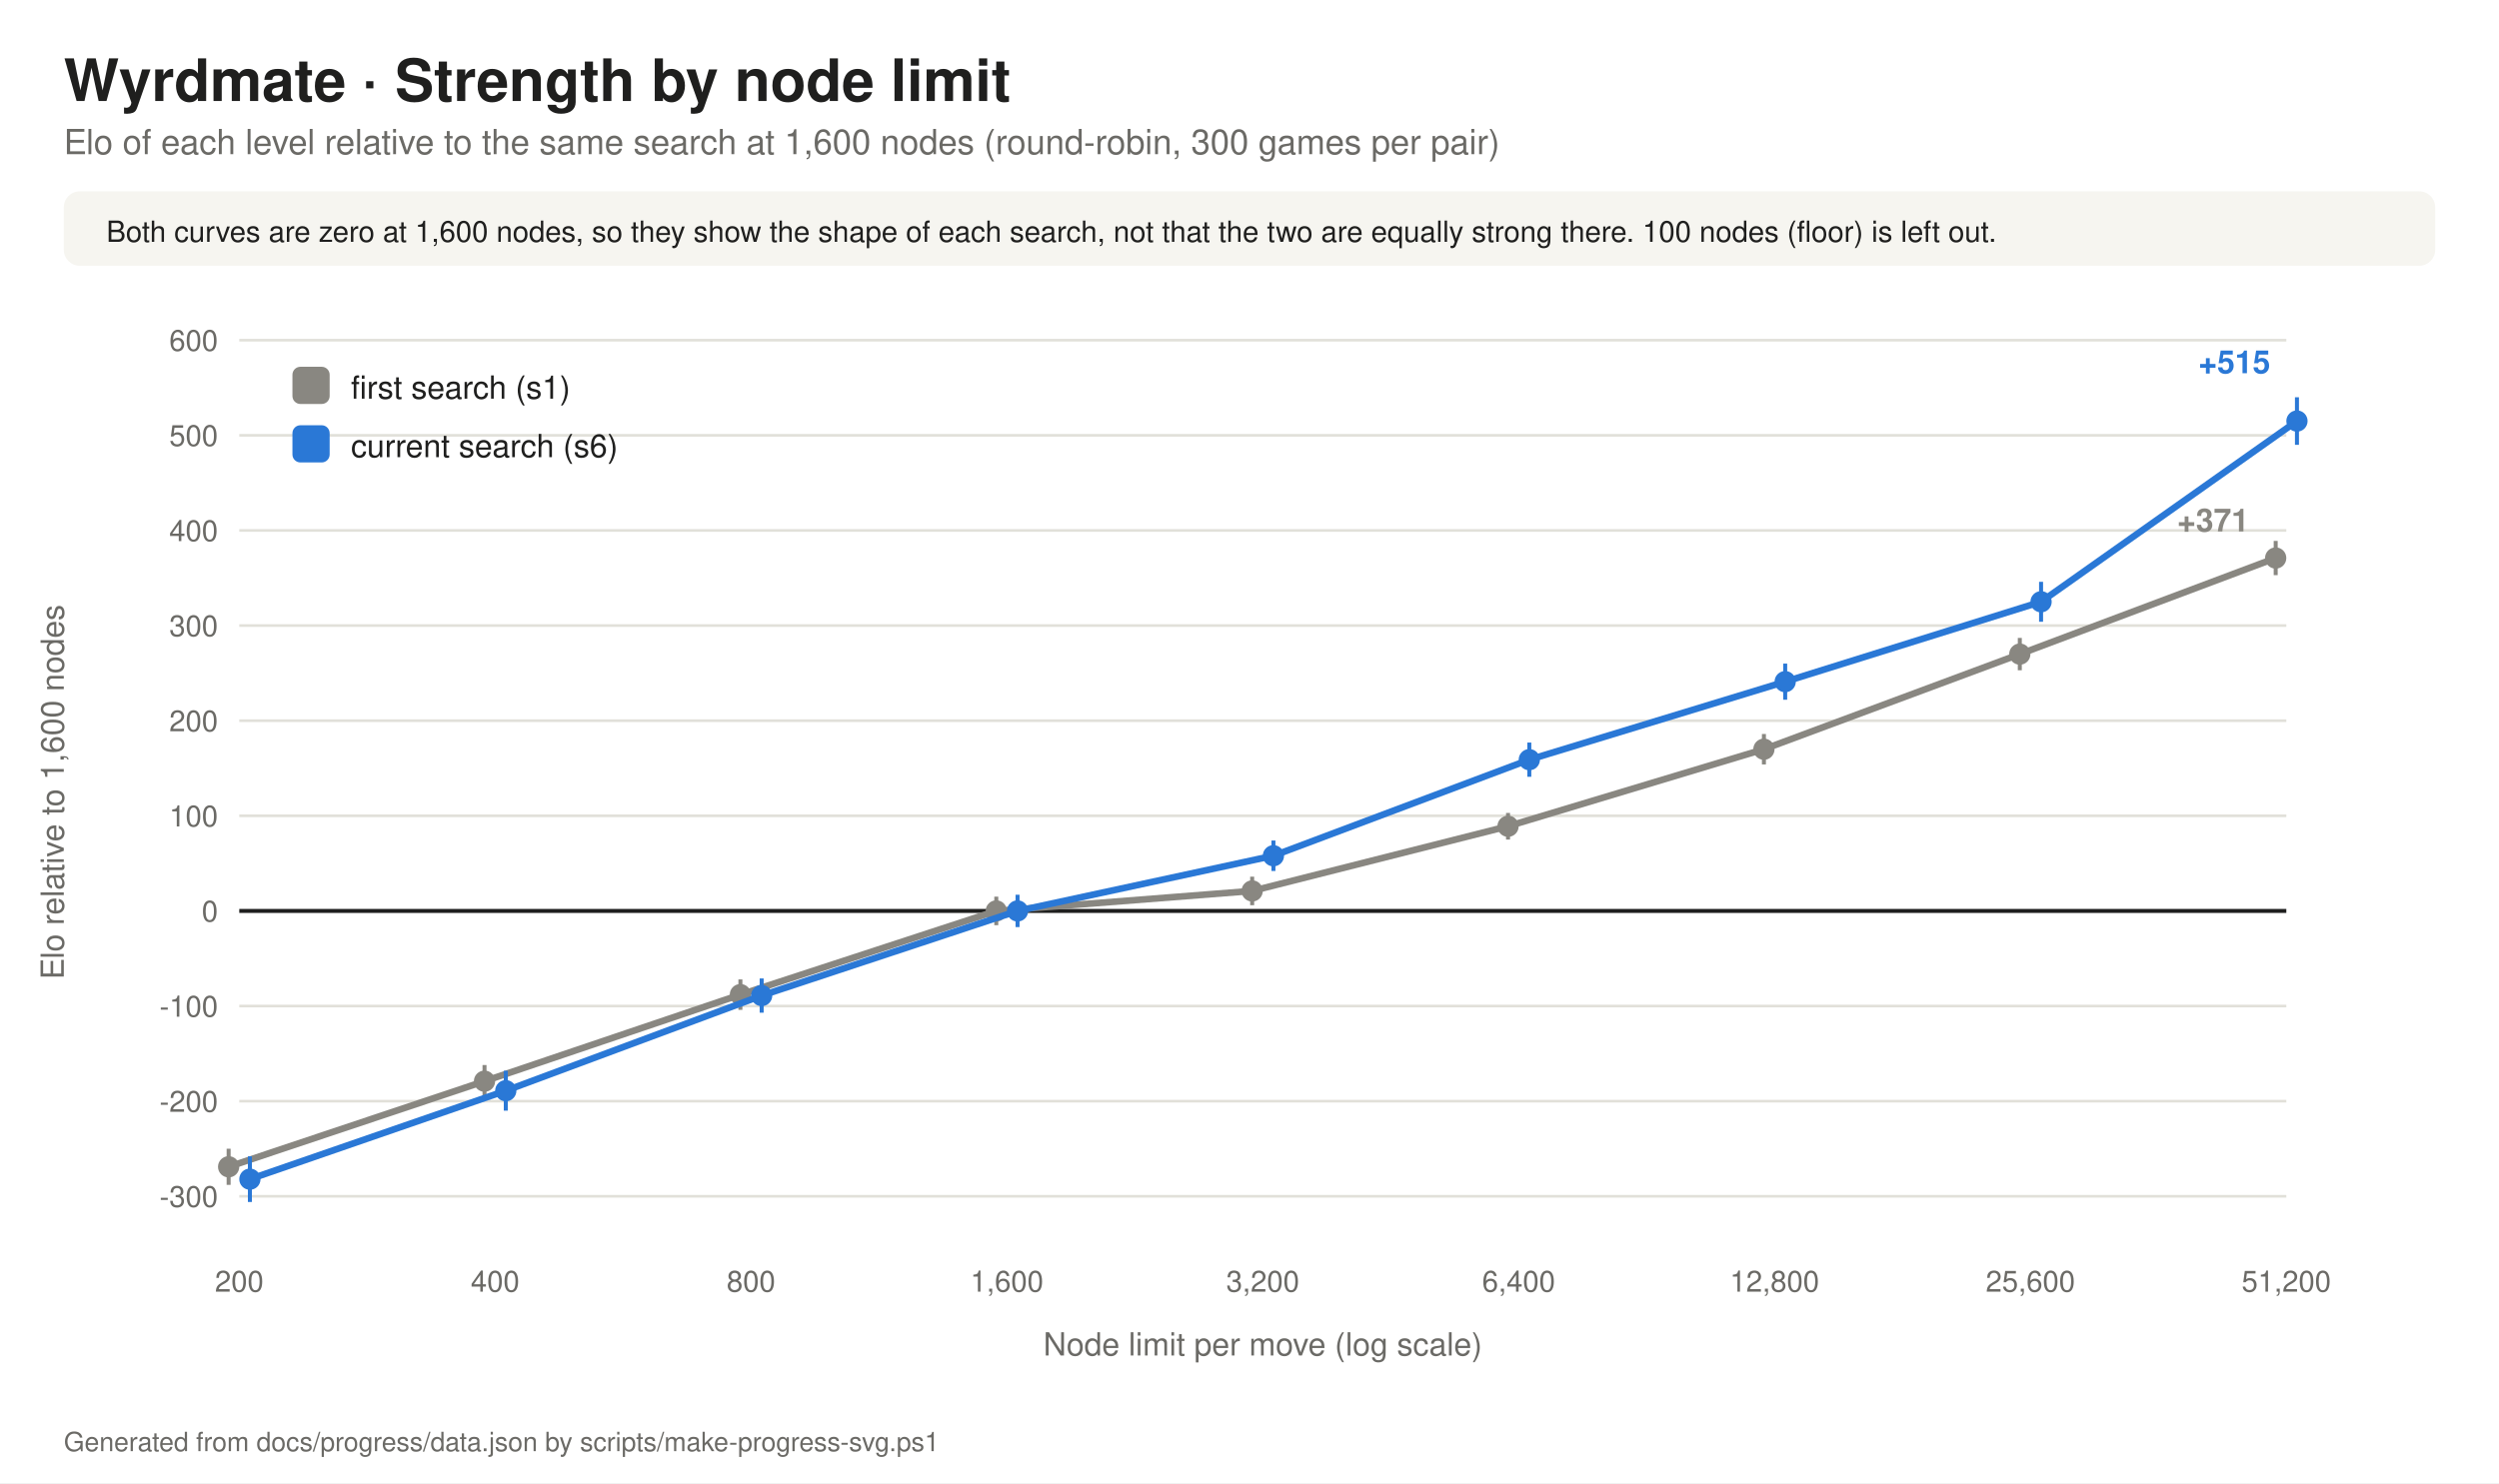
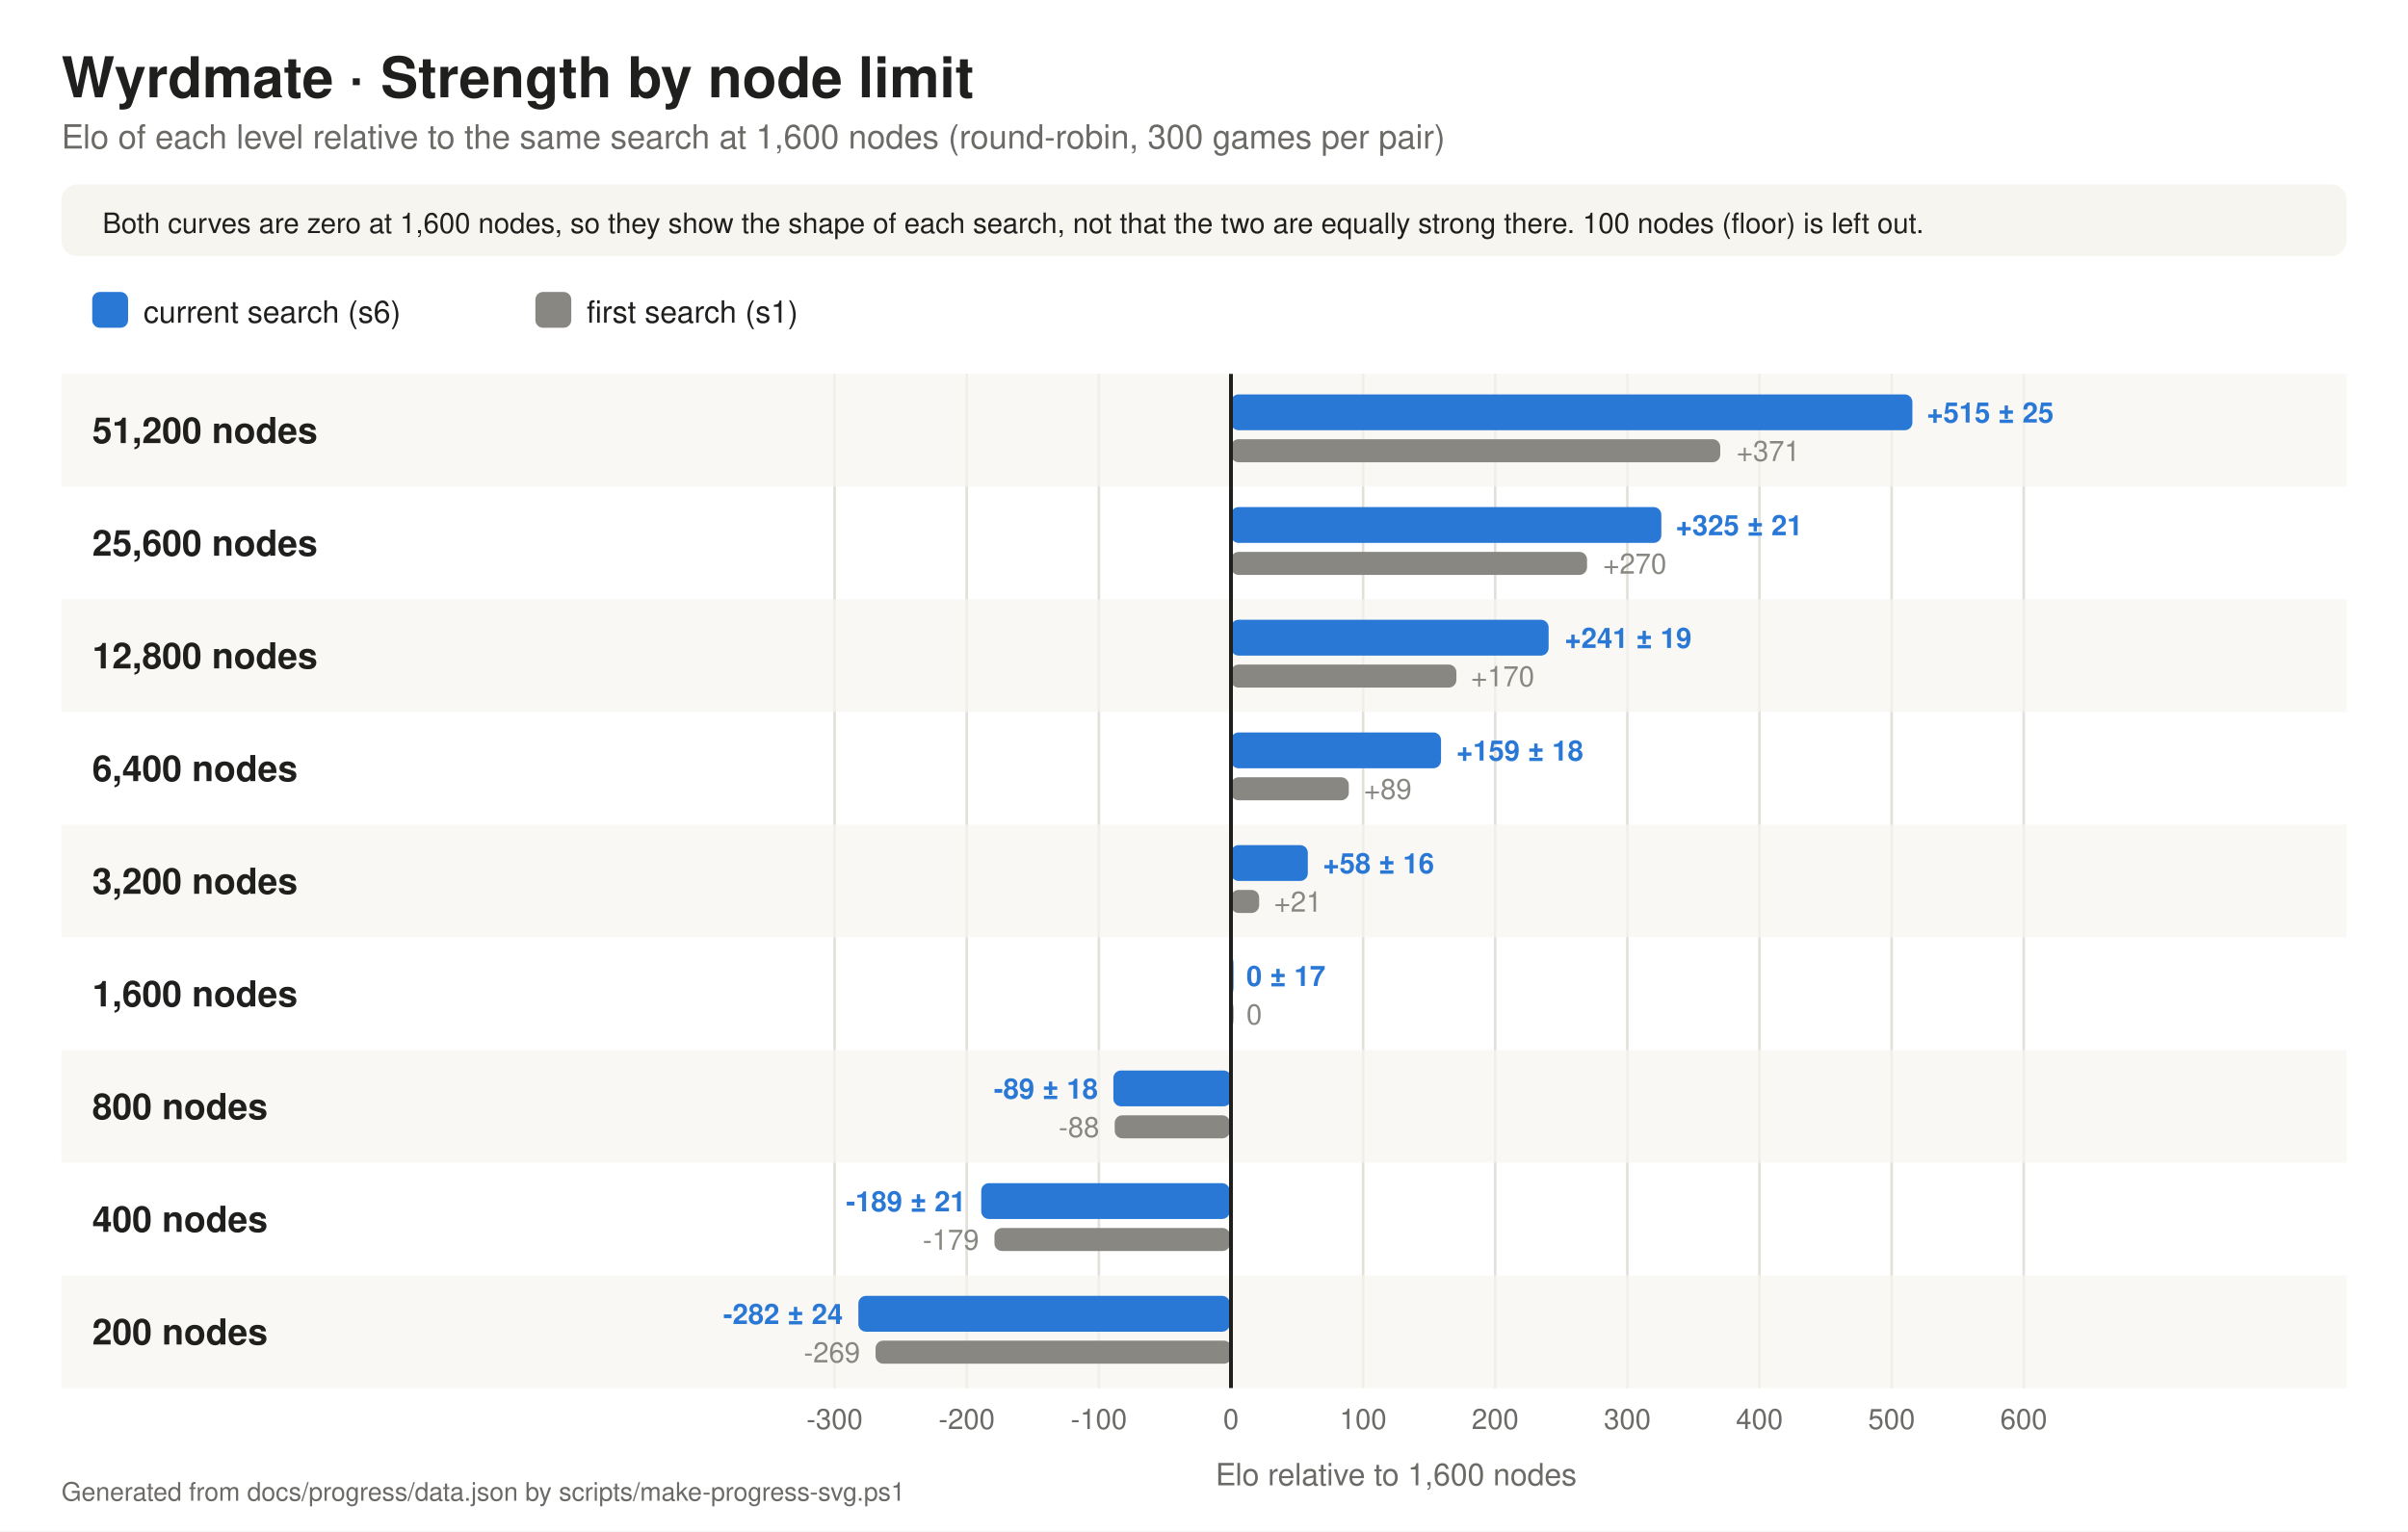
- <svg xmlns="http://www.w3.org/2000/svg" width="940" height="558" viewBox="0 0 940 558" font-family="Segoe UI,Helvetica,Arial,sans-serif" role="img" aria-label="Wyrdmate · Strength by node limit">
-   <rect width="940" height="558" fill="#ffffff" />
+ <svg xmlns="http://www.w3.org/2000/svg" width="940" height="598" viewBox="0 0 940 598" font-family="Segoe UI,Helvetica,Arial,sans-serif" role="img" aria-label="Wyrdmate · Strength by node limit">
+   <rect width="940" height="598" fill="#ffffff" />
  <text x="24" y="38" font-size="22" font-weight="700" fill="#1f1f1e" text-anchor="start">Wyrdmate · Strength by node limit</text>
  <text x="24" y="58" font-size="13" font-weight="400" fill="#6b6a66" text-anchor="start">Elo of each level relative to the same search at 1,600 nodes (round-robin, 300 games per pair)</text>
  <rect x="24" y="72" width="892" height="28" rx="6" fill="#f6f5f0" />
  <text x="40" y="91" font-size="11" font-weight="400" fill="#1f1f1e" text-anchor="start">Both curves are zero at 1,600 nodes, so they show the shape of each search, not that the two are equally strong there. 100 nodes (floor) is left out.</text>
-   <line x1="90" y1="450.11" x2="860" y2="450.11" stroke="#e1e0d9" stroke-width="1" />
-   <text x="82" y="454.11" font-size="11" font-weight="400" fill="#6b6a66" text-anchor="end">-300</text>
-   <line x1="90" y1="414.32" x2="860" y2="414.32" stroke="#e1e0d9" stroke-width="1" />
-   <text x="82" y="418.32" font-size="11" font-weight="400" fill="#6b6a66" text-anchor="end">-200</text>
-   <line x1="90" y1="378.53" x2="860" y2="378.53" stroke="#e1e0d9" stroke-width="1" />
-   <text x="82" y="382.53" font-size="11" font-weight="400" fill="#6b6a66" text-anchor="end">-100</text>
-   <line x1="90" y1="342.74" x2="860" y2="342.74" stroke="#1f1f1e" stroke-width="1.5" />
-   <text x="82" y="346.74" font-size="11" font-weight="400" fill="#6b6a66" text-anchor="end">0</text>
-   <line x1="90" y1="306.95" x2="860" y2="306.95" stroke="#e1e0d9" stroke-width="1" />
-   <text x="82" y="310.95" font-size="11" font-weight="400" fill="#6b6a66" text-anchor="end">100</text>
-   <line x1="90" y1="271.16" x2="860" y2="271.16" stroke="#e1e0d9" stroke-width="1" />
-   <text x="82" y="275.16" font-size="11" font-weight="400" fill="#6b6a66" text-anchor="end">200</text>
-   <line x1="90" y1="235.37" x2="860" y2="235.37" stroke="#e1e0d9" stroke-width="1" />
-   <text x="82" y="239.37" font-size="11" font-weight="400" fill="#6b6a66" text-anchor="end">300</text>
-   <line x1="90" y1="199.58" x2="860" y2="199.58" stroke="#e1e0d9" stroke-width="1" />
-   <text x="82" y="203.58" font-size="11" font-weight="400" fill="#6b6a66" text-anchor="end">400</text>
-   <line x1="90" y1="163.79" x2="860" y2="163.79" stroke="#e1e0d9" stroke-width="1" />
-   <text x="82" y="167.79" font-size="11" font-weight="400" fill="#6b6a66" text-anchor="end">500</text>
-   <line x1="90" y1="128" x2="860" y2="128" stroke="#e1e0d9" stroke-width="1" />
-   <text x="82" y="132" font-size="11" font-weight="400" fill="#6b6a66" text-anchor="end">600</text>
-   <text x="90" y="486" font-size="11" font-weight="400" fill="#6b6a66" text-anchor="middle">200</text>
-   <text x="186.25" y="486" font-size="11" font-weight="400" fill="#6b6a66" text-anchor="middle">400</text>
-   <text x="282.5" y="486" font-size="11" font-weight="400" fill="#6b6a66" text-anchor="middle">800</text>
-   <text x="378.75" y="486" font-size="11" font-weight="400" fill="#6b6a66" text-anchor="middle">1,600</text>
-   <text x="475" y="486" font-size="11" font-weight="400" fill="#6b6a66" text-anchor="middle">3,200</text>
-   <text x="571.25" y="486" font-size="11" font-weight="400" fill="#6b6a66" text-anchor="middle">6,400</text>
-   <text x="667.5" y="486" font-size="11" font-weight="400" fill="#6b6a66" text-anchor="middle">12,800</text>
-   <text x="763.75" y="486" font-size="11" font-weight="400" fill="#6b6a66" text-anchor="middle">25,600</text>
-   <text x="860" y="486" font-size="11" font-weight="400" fill="#6b6a66" text-anchor="middle">51,200</text>
-   <text x="475" y="510" font-size="12" font-weight="400" fill="#6b6a66" text-anchor="middle">Node limit per move (log scale)</text>
-   <text transform="translate(24 298) rotate(-90)" font-size="12" fill="#6b6a66" text-anchor="middle">Elo relative to 1,600 nodes</text>
-   <polyline points="86,439.01 182.25,406.8 278.5,374.23 374.75,342.74 471,335.22 567.25,310.88 663.5,281.89 759.75,246.11 856,209.96" fill="none" stroke="#898781" stroke-width="2.5" stroke-linejoin="round" />
-   <path d="M86 445.81V432.21" stroke="#898781" stroke-width="1.5" fill="none" />
-   <circle cx="86" cy="439.01" r="4" fill="#898781" />
-   <path d="M182.25 412.88V400.72" stroke="#898781" stroke-width="1.5" fill="none" />
-   <circle cx="182.25" cy="406.8" r="4" fill="#898781" />
-   <path d="M278.5 379.96V368.51" stroke="#898781" stroke-width="1.5" fill="none" />
-   <circle cx="278.5" cy="374.23" r="4" fill="#898781" />
-   <path d="M374.75 348.11V337.37" stroke="#898781" stroke-width="1.5" fill="none" />
-   <circle cx="374.75" cy="342.74" r="4" fill="#898781" />
-   <path d="M471 340.59V329.85" stroke="#898781" stroke-width="1.5" fill="none" />
-   <circle cx="471" cy="335.22" r="4" fill="#898781" />
-   <path d="M567.25 315.89V305.87" stroke="#898781" stroke-width="1.5" fill="none" />
-   <circle cx="567.25" cy="310.88" r="4" fill="#898781" />
-   <path d="M663.5 287.62V276.17" stroke="#898781" stroke-width="1.5" fill="none" />
-   <circle cx="663.5" cy="281.89" r="4" fill="#898781" />
-   <path d="M759.75 252.19V240.02" stroke="#898781" stroke-width="1.5" fill="none" />
-   <circle cx="759.75" cy="246.11" r="4" fill="#898781" />
-   <path d="M856 216.4V203.52" stroke="#898781" stroke-width="1.5" fill="none" />
-   <circle cx="856" cy="209.96" r="4" fill="#898781" />
-   <text x="846" y="199.96" font-size="12" font-weight="700" fill="#898781" text-anchor="end">+371</text>
-   <polyline points="94,443.66 190.25,410.38 286.5,374.59 382.75,342.74 479,321.98 575.25,285.83 671.5,256.48 767.75,226.42 864,158.42" fill="none" stroke="#2a78d6" stroke-width="2.5" stroke-linejoin="round" />
-   <path d="M94 452.25V435.07" stroke="#2a78d6" stroke-width="1.5" fill="none" />
-   <circle cx="94" cy="443.66" r="4" fill="#2a78d6" />
-   <path d="M190.25 417.89V402.86" stroke="#2a78d6" stroke-width="1.5" fill="none" />
-   <circle cx="190.25" cy="410.38" r="4" fill="#2a78d6" />
-   <path d="M286.5 381.03V368.15" stroke="#2a78d6" stroke-width="1.5" fill="none" />
-   <circle cx="286.5" cy="374.59" r="4" fill="#2a78d6" />
-   <path d="M382.75 348.82V336.65" stroke="#2a78d6" stroke-width="1.5" fill="none" />
-   <circle cx="382.75" cy="342.74" r="4" fill="#2a78d6" />
-   <path d="M479 327.71V316.25" stroke="#2a78d6" stroke-width="1.5" fill="none" />
-   <circle cx="479" cy="321.98" r="4" fill="#2a78d6" />
-   <path d="M575.25 292.27V279.39" stroke="#2a78d6" stroke-width="1.5" fill="none" />
-   <circle cx="575.25" cy="285.83" r="4" fill="#2a78d6" />
-   <path d="M671.5 263.28V249.68" stroke="#2a78d6" stroke-width="1.5" fill="none" />
-   <circle cx="671.5" cy="256.48" r="4" fill="#2a78d6" />
-   <path d="M767.75 233.94V218.91" stroke="#2a78d6" stroke-width="1.5" fill="none" />
-   <circle cx="767.75" cy="226.42" r="4" fill="#2a78d6" />
-   <path d="M864 167.37V149.47" stroke="#2a78d6" stroke-width="1.5" fill="none" />
-   <circle cx="864" cy="158.42" r="4" fill="#2a78d6" />
-   <text x="854" y="140.42" font-size="12" font-weight="700" fill="#2a78d6" text-anchor="end">+515</text>
-   <rect x="110" y="138" width="14" height="14" rx="3" fill="#898781" />
-   <text x="132" y="150" font-size="12" font-weight="400" fill="#1f1f1e" text-anchor="start">first search (s1)</text>
-   <rect x="110" y="160" width="14" height="14" rx="3" fill="#2a78d6" />
-   <text x="132" y="172" font-size="12" font-weight="400" fill="#1f1f1e" text-anchor="start">current search (s6)</text>
-   <text x="24" y="546" font-size="10" font-weight="400" fill="#6b6a66" text-anchor="start">Generated from docs/progress/data.json by scripts/make-progress-svg.ps1</text>
+   <rect x="36" y="114" width="14" height="14" rx="3" fill="#2a78d6" />
+   <text x="56" y="126" font-size="12" font-weight="400" fill="#1f1f1e" text-anchor="start">current search (s6)</text>
+   <rect x="209" y="114" width="14" height="14" rx="3" fill="#898781" />
+   <text x="229" y="126" font-size="12" font-weight="400" fill="#1f1f1e" text-anchor="start">first search (s1)</text>
+   <line x1="325.79" y1="146" x2="325.79" y2="542" stroke="#e1e0d9" />
+   <text x="325.79" y="558" font-size="11" font-weight="400" fill="#6b6a66" text-anchor="middle">-300</text>
+   <line x1="377.37" y1="146" x2="377.37" y2="542" stroke="#e1e0d9" />
+   <text x="377.37" y="558" font-size="11" font-weight="400" fill="#6b6a66" text-anchor="middle">-200</text>
+   <line x1="428.95" y1="146" x2="428.95" y2="542" stroke="#e1e0d9" />
+   <text x="428.95" y="558" font-size="11" font-weight="400" fill="#6b6a66" text-anchor="middle">-100</text>
+   <line x1="480.53" y1="146" x2="480.53" y2="542" stroke="#e1e0d9" />
+   <text x="480.53" y="558" font-size="11" font-weight="400" fill="#6b6a66" text-anchor="middle">0</text>
+   <line x1="532.11" y1="146" x2="532.11" y2="542" stroke="#e1e0d9" />
+   <text x="532.11" y="558" font-size="11" font-weight="400" fill="#6b6a66" text-anchor="middle">100</text>
+   <line x1="583.68" y1="146" x2="583.68" y2="542" stroke="#e1e0d9" />
+   <text x="583.68" y="558" font-size="11" font-weight="400" fill="#6b6a66" text-anchor="middle">200</text>
+   <line x1="635.26" y1="146" x2="635.26" y2="542" stroke="#e1e0d9" />
+   <text x="635.26" y="558" font-size="11" font-weight="400" fill="#6b6a66" text-anchor="middle">300</text>
+   <line x1="686.84" y1="146" x2="686.84" y2="542" stroke="#e1e0d9" />
+   <text x="686.84" y="558" font-size="11" font-weight="400" fill="#6b6a66" text-anchor="middle">400</text>
+   <line x1="738.42" y1="146" x2="738.42" y2="542" stroke="#e1e0d9" />
+   <text x="738.42" y="558" font-size="11" font-weight="400" fill="#6b6a66" text-anchor="middle">500</text>
+   <line x1="790" y1="146" x2="790" y2="542" stroke="#e1e0d9" />
+   <text x="790" y="558" font-size="11" font-weight="400" fill="#6b6a66" text-anchor="middle">600</text>
+   <rect x="24" y="146" width="892" height="44" fill="#f6f5f0" opacity="0.7" />
+   <text x="36" y="173" font-size="14" font-weight="700" fill="#1f1f1e" text-anchor="start">51,200 nodes</text>
+   <rect x="480.53" y="154" width="266" height="14" rx="3" fill="#2a78d6" />
+   <text x="752.16" y="165" font-size="11" font-weight="700" fill="#2a78d6" text-anchor="start">+515 ± 25</text>
+   <rect x="480.53" y="171.5" width="191" height="9" rx="3" fill="#898781" />
+   <text x="677.88" y="180" font-size="11" font-weight="400" fill="#898781" text-anchor="start">+371</text>
+   <text x="36" y="217" font-size="14" font-weight="700" fill="#1f1f1e" text-anchor="start">25,600 nodes</text>
+   <rect x="480.53" y="198" width="168" height="14" rx="3" fill="#2a78d6" />
+   <text x="654.16" y="209" font-size="11" font-weight="700" fill="#2a78d6" text-anchor="start">+325 ± 21</text>
+   <rect x="480.53" y="215.5" width="139" height="9" rx="3" fill="#898781" />
+   <text x="625.79" y="224" font-size="11" font-weight="400" fill="#898781" text-anchor="start">+270</text>
+   <rect x="24" y="234" width="892" height="44" fill="#f6f5f0" opacity="0.7" />
+   <text x="36" y="261" font-size="14" font-weight="700" fill="#1f1f1e" text-anchor="start">12,800 nodes</text>
+   <rect x="480.53" y="242" width="124" height="14" rx="3" fill="#2a78d6" />
+   <text x="610.83" y="253" font-size="11" font-weight="700" fill="#2a78d6" text-anchor="start">+241 ± 19</text>
+   <rect x="480.53" y="259.5" width="88" height="9" rx="3" fill="#898781" />
+   <text x="574.21" y="268" font-size="11" font-weight="400" fill="#898781" text-anchor="start">+170</text>
+   <text x="36" y="305" font-size="14" font-weight="700" fill="#1f1f1e" text-anchor="start">6,400 nodes</text>
+   <rect x="480.53" y="286" width="82" height="14" rx="3" fill="#2a78d6" />
+   <text x="568.54" y="297" font-size="11" font-weight="700" fill="#2a78d6" text-anchor="start">+159 ± 18</text>
+   <rect x="480.53" y="303.5" width="46" height="9" rx="3" fill="#898781" />
+   <text x="532.43" y="312" font-size="11" font-weight="400" fill="#898781" text-anchor="start">+89</text>
+   <rect x="24" y="322" width="892" height="44" fill="#f6f5f0" opacity="0.7" />
+   <text x="36" y="349" font-size="14" font-weight="700" fill="#1f1f1e" text-anchor="start">3,200 nodes</text>
+   <rect x="480.53" y="330" width="30" height="14" rx="3" fill="#2a78d6" />
+   <text x="516.44" y="341" font-size="11" font-weight="700" fill="#2a78d6" text-anchor="start">+58 ± 16</text>
+   <rect x="480.53" y="347.5" width="11" height="9" rx="3" fill="#898781" />
+   <text x="497.36" y="356" font-size="11" font-weight="400" fill="#898781" text-anchor="start">+21</text>
+   <text x="36" y="393" font-size="14" font-weight="700" fill="#1f1f1e" text-anchor="start">1,600 nodes</text>
+   <rect x="480.53" y="374" width="1" height="14" rx="3" fill="#2a78d6" />
+   <text x="486.53" y="385" font-size="11" font-weight="700" fill="#2a78d6" text-anchor="start">0 ± 17</text>
+   <rect x="480.53" y="391.5" width="1" height="9" rx="3" fill="#898781" />
+   <text x="486.53" y="400" font-size="11" font-weight="400" fill="#898781" text-anchor="start">0</text>
+   <rect x="24" y="410" width="892" height="44" fill="#f6f5f0" opacity="0.7" />
+   <text x="36" y="437" font-size="14" font-weight="700" fill="#1f1f1e" text-anchor="start">800 nodes</text>
+   <rect x="434.62" y="418" width="46" height="14" rx="3" fill="#2a78d6" />
+   <text x="428.62" y="429" font-size="11" font-weight="700" fill="#2a78d6" text-anchor="end">-89 ± 18</text>
+   <rect x="435.14" y="435.5" width="45" height="9" rx="3" fill="#898781" />
+   <text x="429.14" y="444" font-size="11" font-weight="400" fill="#898781" text-anchor="end">-88</text>
+   <text x="36" y="481" font-size="14" font-weight="700" fill="#1f1f1e" text-anchor="start">400 nodes</text>
+   <rect x="383.04" y="462" width="97" height="14" rx="3" fill="#2a78d6" />
+   <text x="377.04" y="473" font-size="11" font-weight="700" fill="#2a78d6" text-anchor="end">-189 ± 21</text>
+   <rect x="388.2" y="479.5" width="92" height="9" rx="3" fill="#898781" />
+   <text x="382.2" y="488" font-size="11" font-weight="400" fill="#898781" text-anchor="end">-179</text>
+   <rect x="24" y="498" width="892" height="44" fill="#f6f5f0" opacity="0.7" />
+   <text x="36" y="525" font-size="14" font-weight="700" fill="#1f1f1e" text-anchor="start">200 nodes</text>
+   <rect x="335.07" y="506" width="145" height="14" rx="3" fill="#2a78d6" />
+   <text x="329.07" y="517" font-size="11" font-weight="700" fill="#2a78d6" text-anchor="end">-282 ± 24</text>
+   <rect x="341.78" y="523.5" width="139" height="9" rx="3" fill="#898781" />
+   <text x="335.78" y="532" font-size="11" font-weight="400" fill="#898781" text-anchor="end">-269</text>
+   <line x1="480.53" y1="146" x2="480.53" y2="542" stroke="#1f1f1e" stroke-width="1.5" />
+   <text x="545" y="580" font-size="12" font-weight="400" fill="#6b6a66" text-anchor="middle">Elo relative to 1,600 nodes</text>
+   <text x="24" y="586" font-size="10" font-weight="400" fill="#6b6a66" text-anchor="start">Generated from docs/progress/data.json by scripts/make-progress-svg.ps1</text>
</svg>
